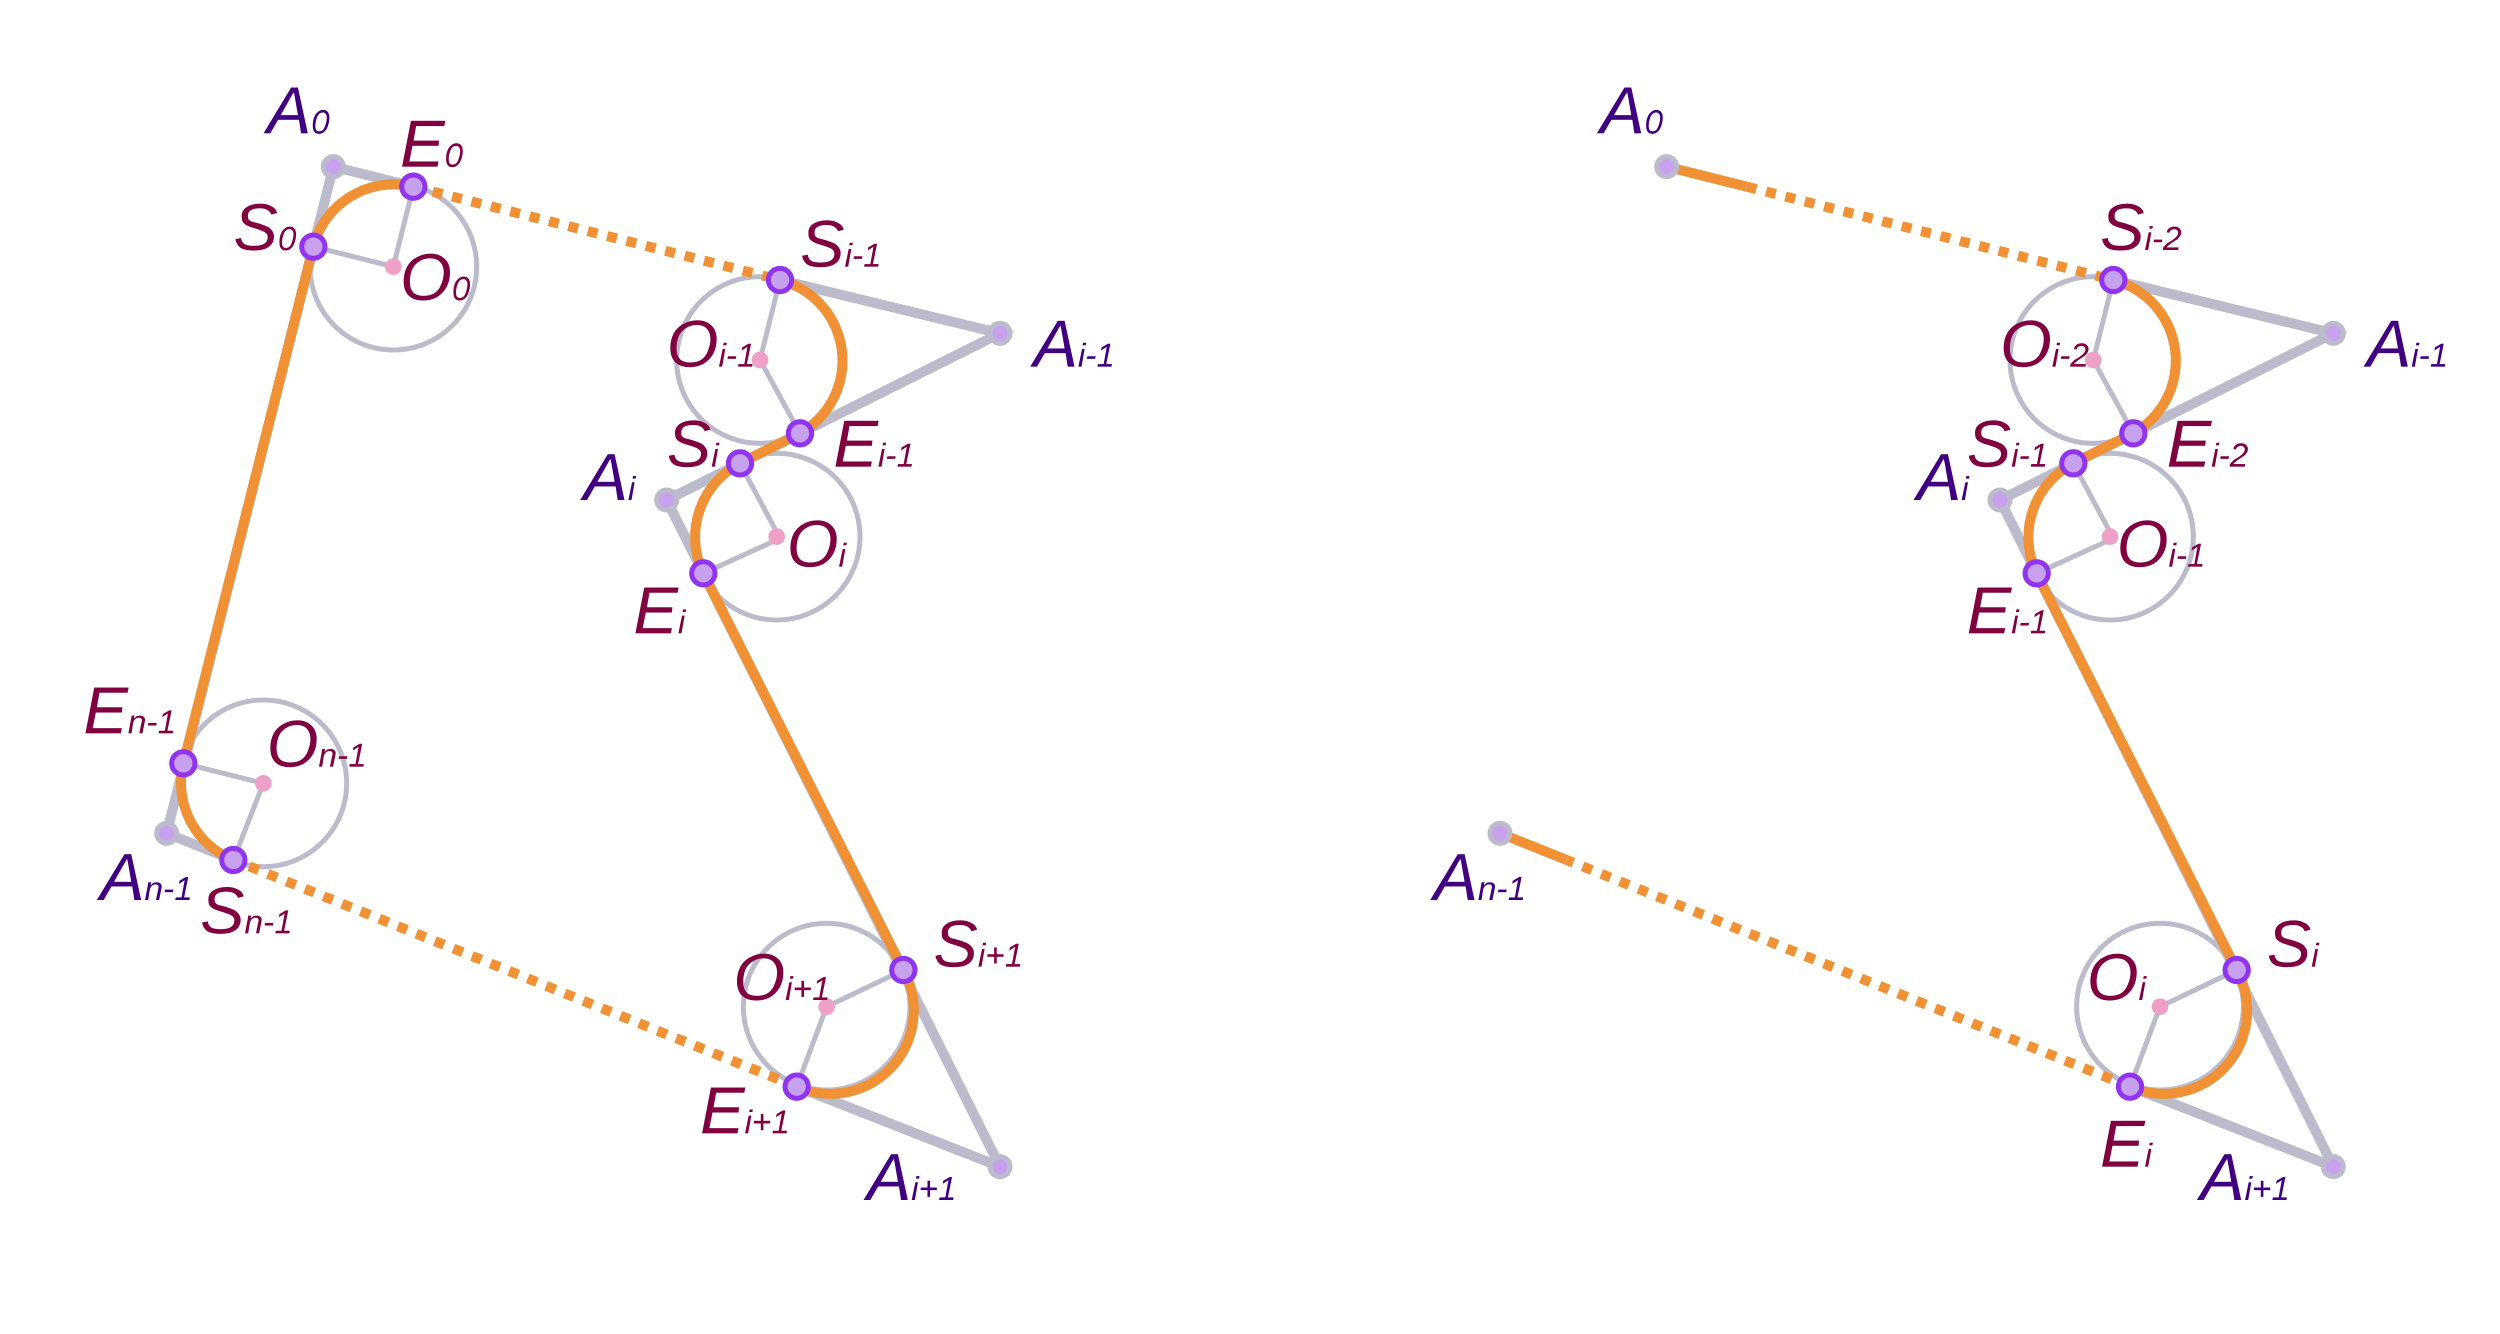
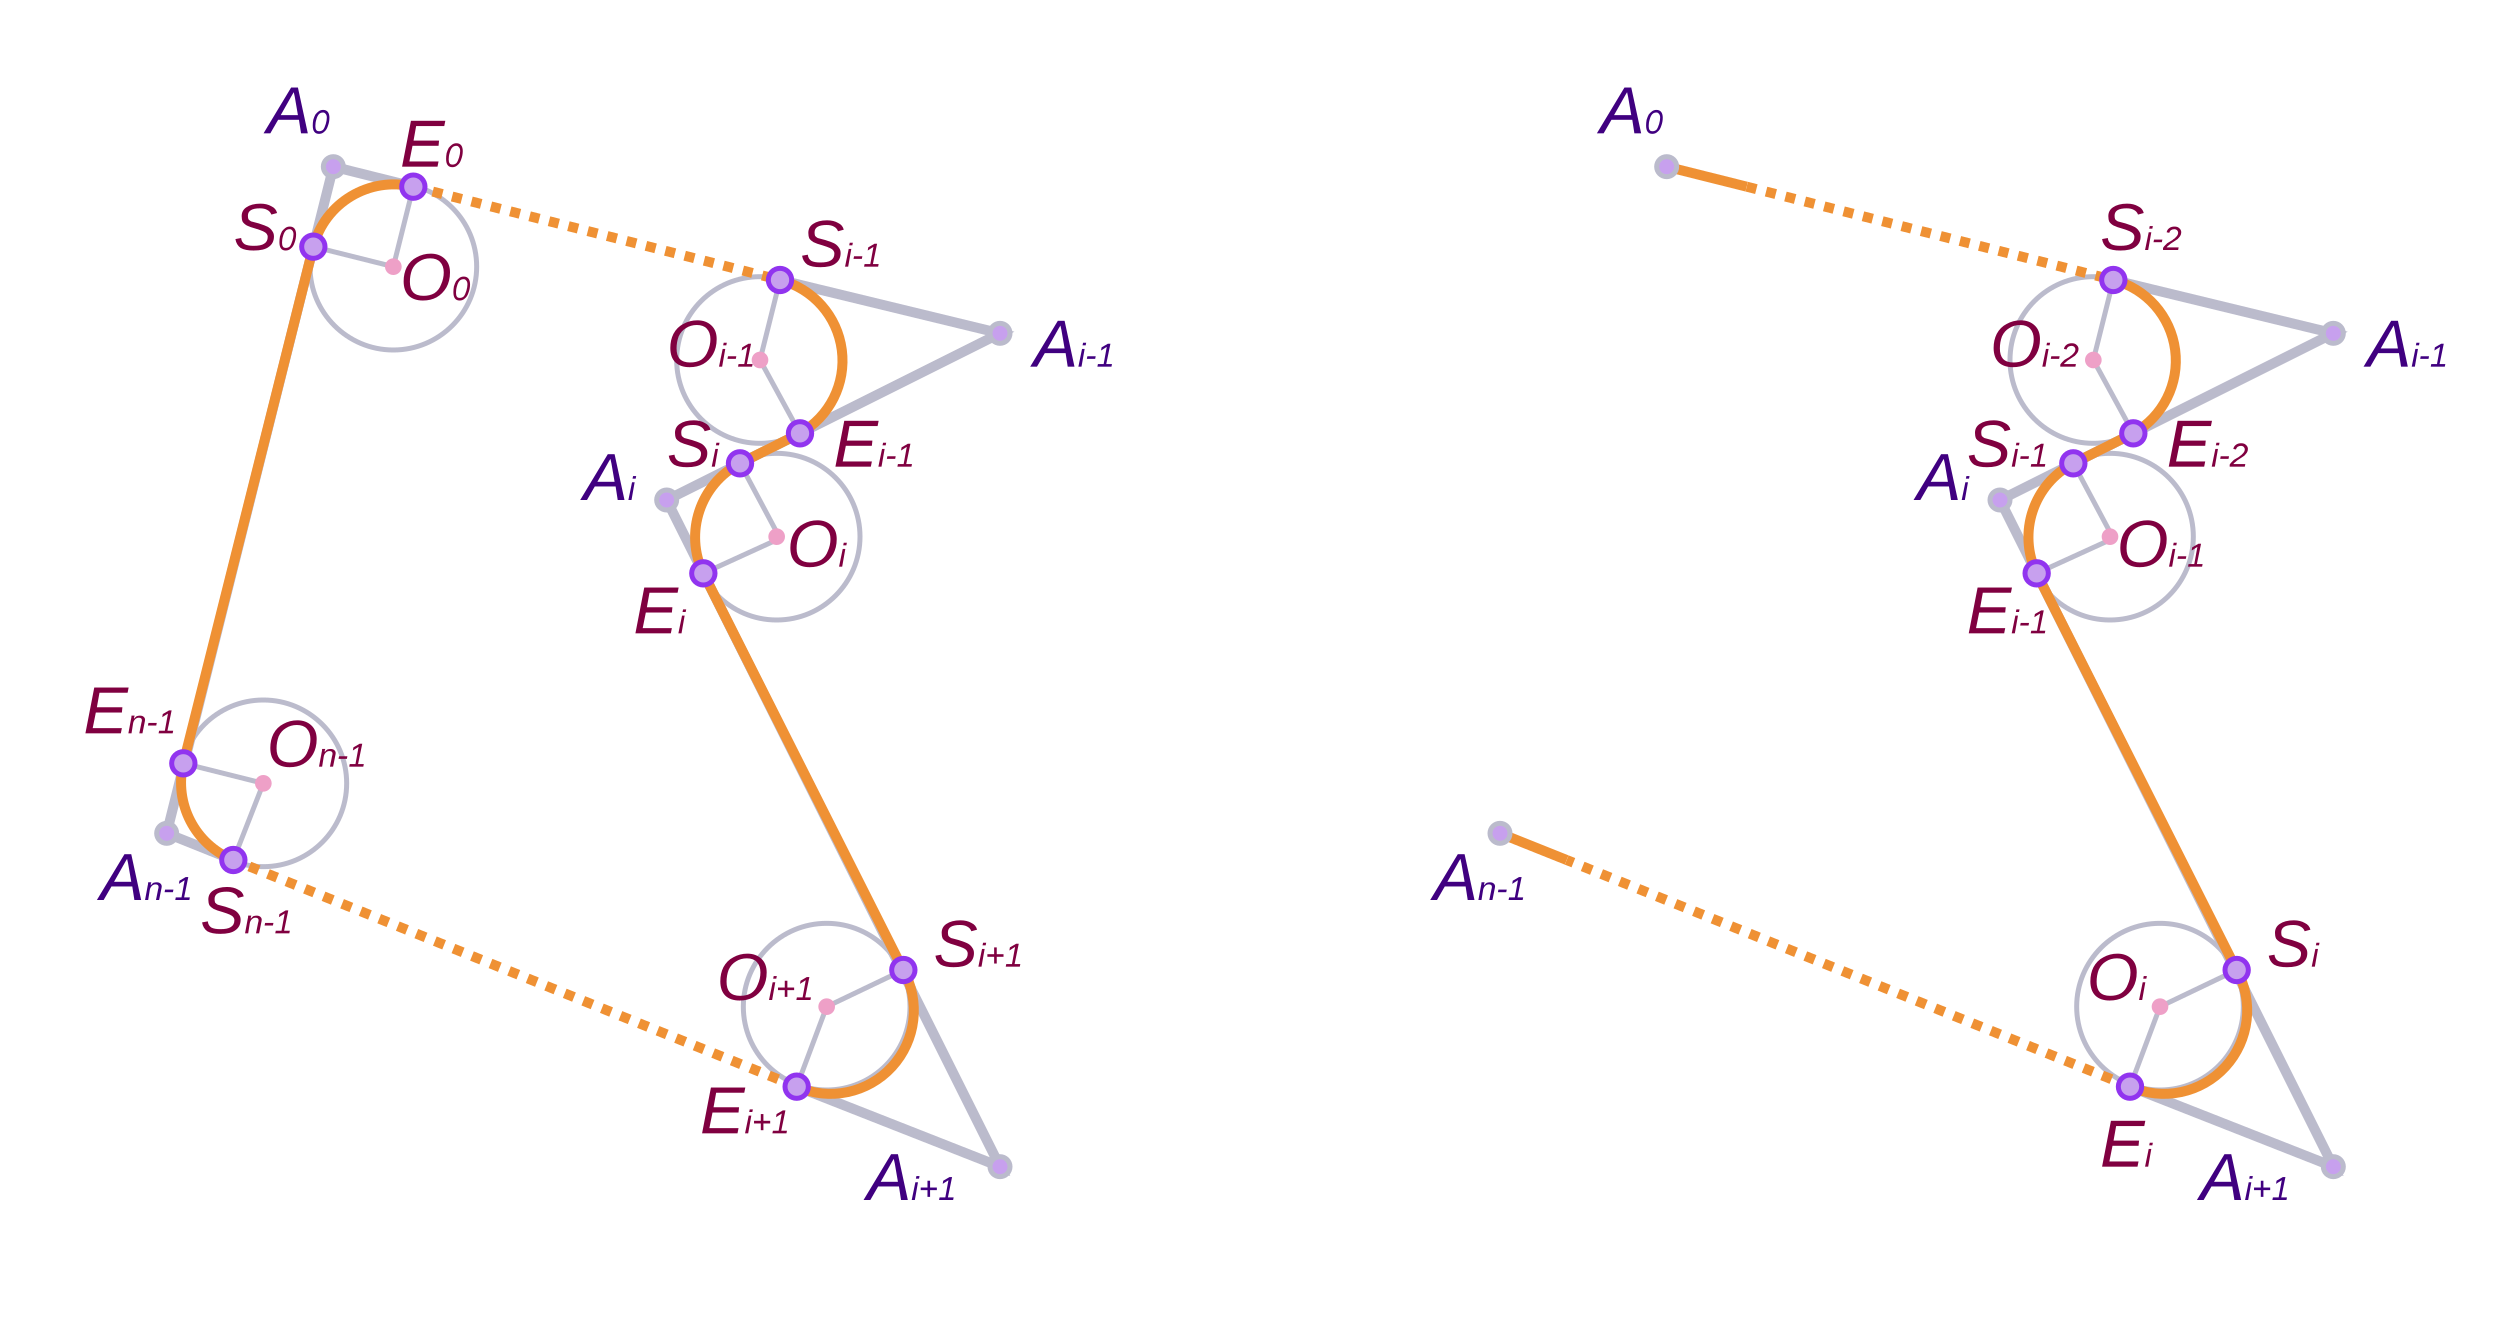
<svg xmlns="http://www.w3.org/2000/svg" xmlns:xlink="http://www.w3.org/1999/xlink" viewBox="-35 -20 75 40">
  <style>
		[d], [r] {
			fill: #c7a0ee;
			stroke: #bbc;
			stroke-width: .3px
		}
		[d], [r*='2'] { fill: none }
		[d] + [d] { stroke: #ef9134 }
		[x] { font: italic 2px tahoma, arial }
		tspan { font-size: .5em }
		[x] { fill: #400080 }
		[r], [d][id] { stroke-width: .15px }
		[r='.35'] { stroke: #9134ef }
		[r] ~ [x] { fill: #800040 }
		#o * + * {
			fill: #eea0c7;
			stroke: none;
		}
	</style>
  <path d="M-25.6-12.6-23.2-12-22.6-14.4       M-28 5.8-27.1 3.5-29.5 2.9" id="" />
  <g id="o" transform="translate(-23.2,-12)">
    <circle r="2.5" />
    <circle r=".25" />
  </g>
  <use xlink:href="#o" x="-3.9" y="15.5" />
  <path d="M-28 5.8-30 5-25-15-22.6-14.4" />
  <path d="M15-15 17.4-14.4       M12 5.8 10 5       M-28 5.8       A2.5 2.5 0 0 1-29.5 2.9       L-25.6-12.6       A2.5 2.5 0 0 1-22.6-14.4" />
  <g id="g">
    <path d="M28.4-11.6 27.8-9.2 29-7         M27.2-6.1 28.4-3.85 26.1-2.8        M32.1 9.1 29.8 10.2 28.9 12.6" id="" />
    <use xlink:href="#o" x="51" y="2.8" />
    <use xlink:href="#o" x="51.5" y="8.1" />
    <use xlink:href="#o" x="53" y="22.2" />
    <path d="M28.4-11.6 35-10 25-5 35 15 28.9 12.6" />
    <path d="M17.4-14.4 28.4-11.6        M28.9 12.6 12 5.8" stroke-dasharray=".3" />
    <path d="M28.4-11.6        A2.5 2.5 0 0 1 29-7        L27.2-6.1        A2.5 2.5 0 0 0 26.1-2.8        L32.1 9.1        A2.5 2.5 0 0 1 28.9 12.6" />
    <text x="13" y="-16">A<tspan>0</tspan>
    </text>
    <text x="36" y="-9">A<tspan>i-1</tspan>
    </text>
    <text x="22.5" y="-5">A<tspan>i</tspan>
    </text>
    <text x="31" y="16">A<tspan>i+1</tspan>
    </text>
    <text x="8" y="7">A<tspan>n-1</tspan>
    </text>
    <circle r=".3" cx="15" cy="-15" />
    <circle r=".3" cx="35" cy="-10" />
    <circle r=".3" cx="25" cy="-5" />
    <circle r=".3" cx="35" cy="15" />
    <circle r=".3" cx="10" cy="5" />
    <circle r=".35" cx="28.4" cy="-11.6" />
    <circle r=".35" cx="29" cy="-7" />
    <circle r=".35" cx="27.2" cy="-6.1" />
    <circle r=".35" cx="26.1" cy="-2.8" />
    <circle r=".35" cx="32.1" cy="9.1" />
    <circle r=".35" cx="28.9" cy="12.6" />
  </g>
  <use xlink:href="#g" x="-40" />
  <circle r=".35" cx="-28" cy="5.8" />
  <circle r=".35" cx="-29.5" cy="2.9" />
  <circle r=".35" cx="-25.6" cy="-12.6" />
  <circle r=".35" cx="-22.6" cy="-14.4" />
  <text x="28" y="-12.5">S<tspan>i-2</tspan>
  </text>
-   <text x="25" y="-9">O<tspan>i-2</tspan>
+   <text x="24.7" y="-9">O<tspan>i-2</tspan>
  </text>
  <text x="30" y="-6">E<tspan>i-2</tspan>
  </text>
  <text id="a" x="24" y="-6">S<tspan>i-1</tspan>
  </text>
  <text id="e" x="28.5" y="-3">O<tspan>i-1</tspan>
  </text>
  <text id="b" x="24" y="-1">E<tspan>i-1</tspan>
  </text>
  <text id="c" x="33" y="9">S<tspan>i</tspan>
  </text>
  <text id="f" x="27.6" y="10">O<tspan>i</tspan>
  </text>
  <text id="d" x="28" y="15">E<tspan>i</tspan>
  </text>
  <text x="-28" y="-12.5">S<tspan>0</tspan>
  </text>
  <text x="-23" y="-11">O<tspan>0</tspan>
  </text>
  <text x="-23" y="-15">E<tspan>0</tspan>
  </text>
  <use xlink:href="#a" x="-35" y="-6" />
  <use xlink:href="#e" x="-43.5" y="-6" />
  <use xlink:href="#b" x="-34" y="-5" />
  <use xlink:href="#c" x="-48" y="-15" />
  <use xlink:href="#f" x="-39" y="-13" />
  <use xlink:href="#d" x="-44" y="-16" />
  <text x="-7" y="9">S<tspan>i+1</tspan>
  </text>
-   <text x="-13" y="10">O<tspan>i+1</tspan>
+   <text x="-13.5" y="10">O<tspan>i+1</tspan>
  </text>
  <text x="-14" y="14">E<tspan>i+1</tspan>
  </text>
  <text x="-29" y="8">S<tspan>n-1</tspan>
  </text>
  <text x="-27" y="3">O<tspan>n-1</tspan>
  </text>
  <text x="-32.5" y="2">E<tspan>n-1</tspan>
  </text>
</svg>
